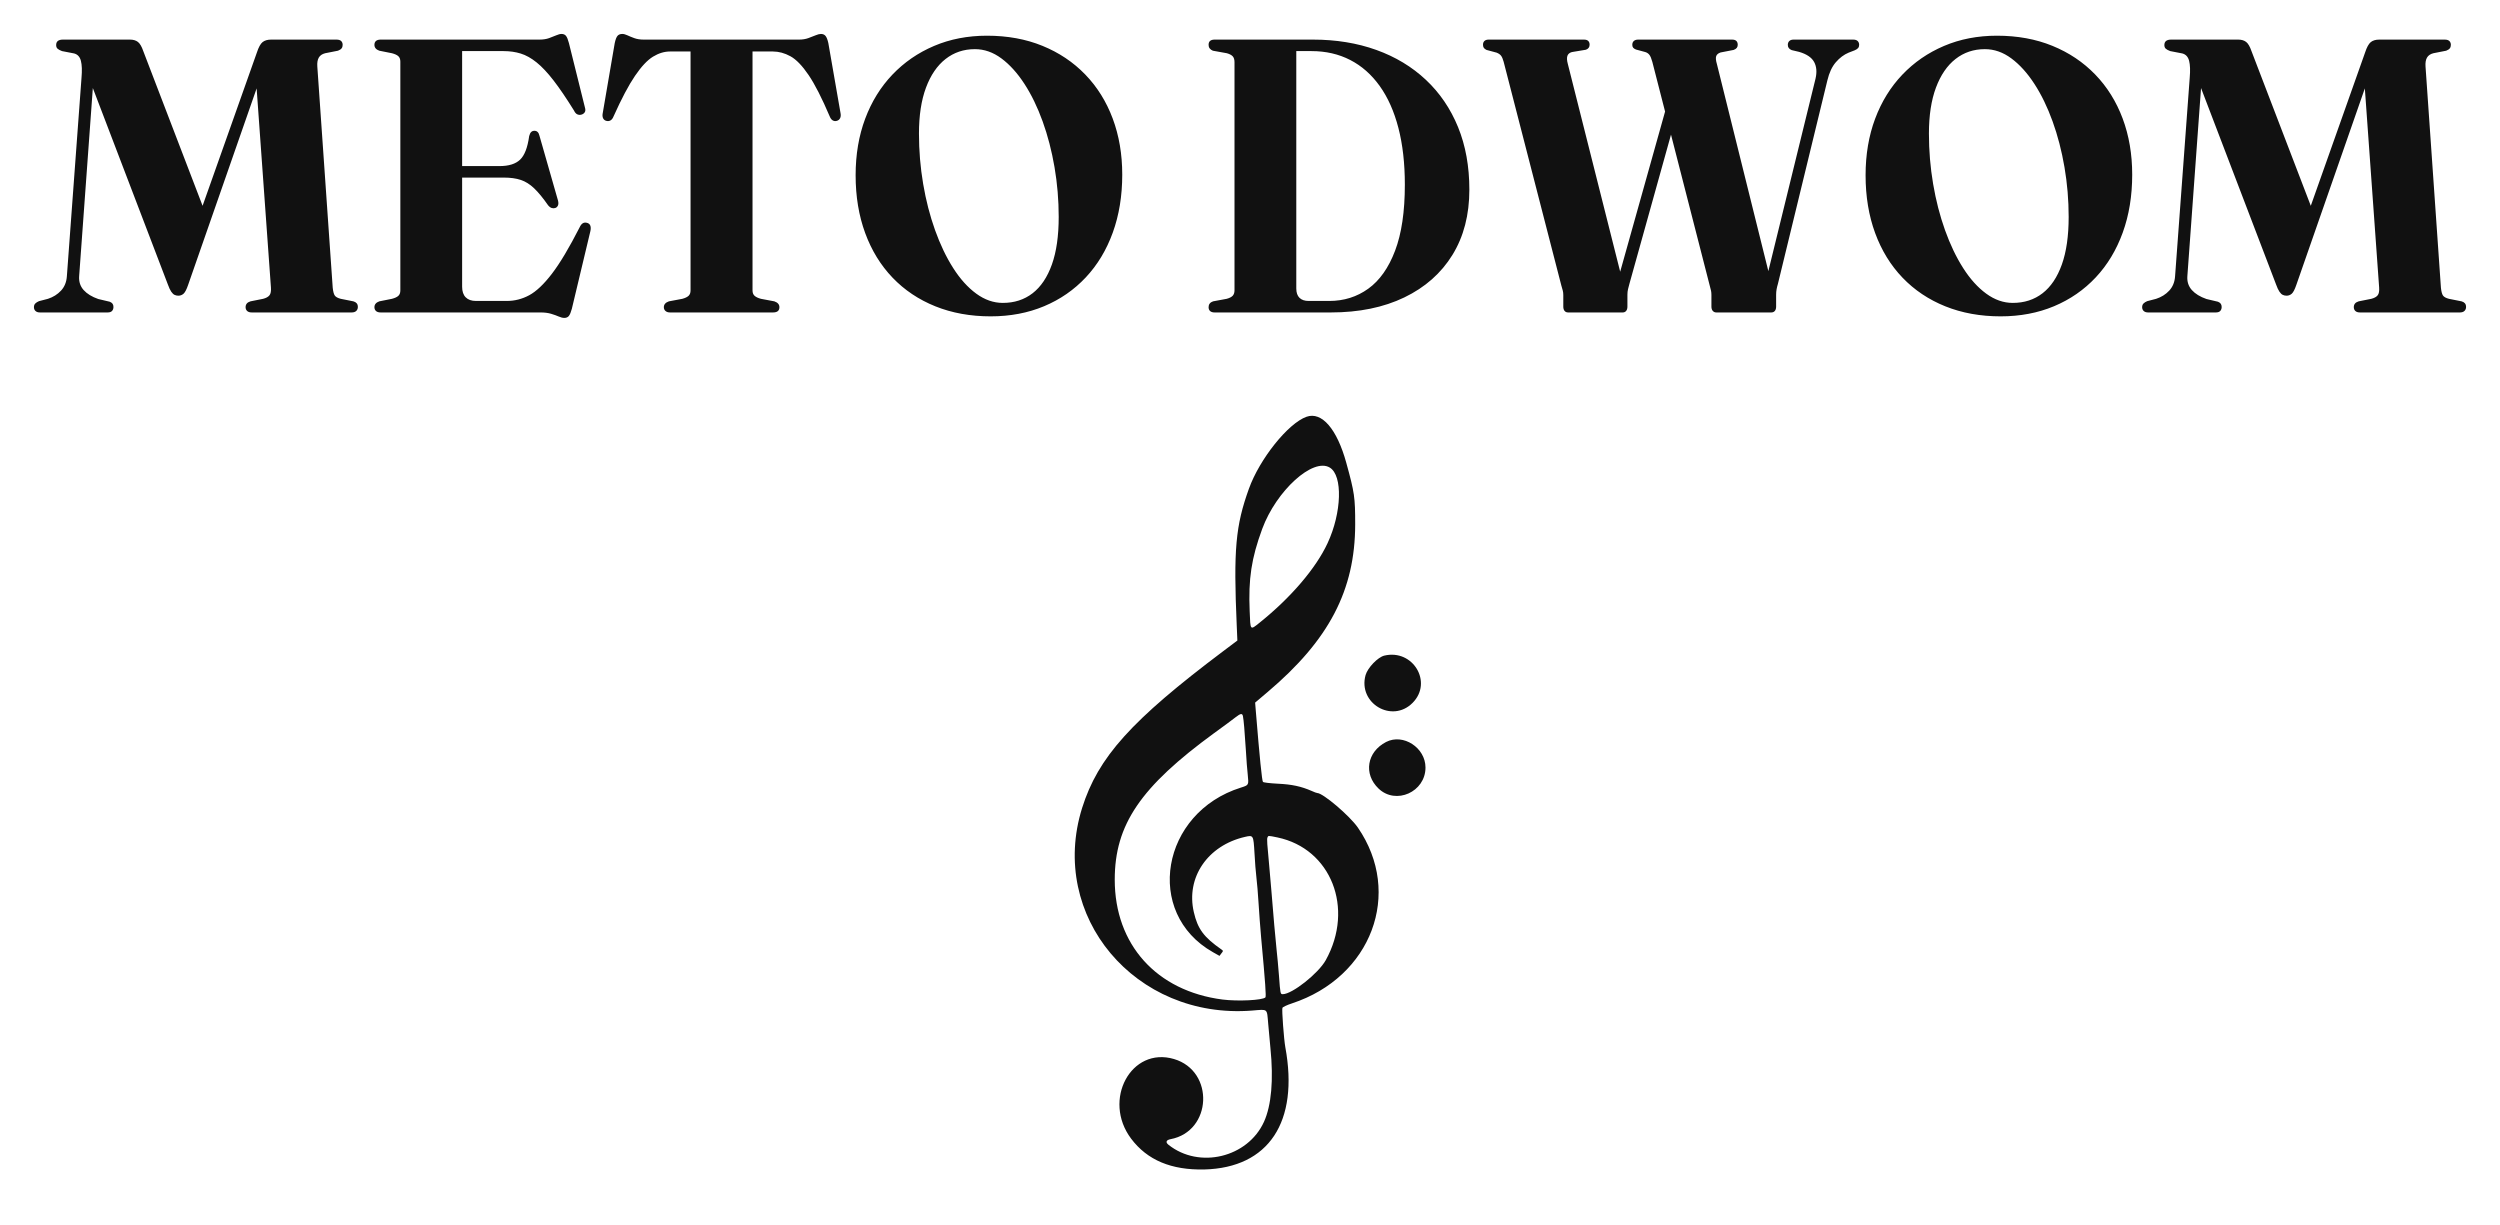
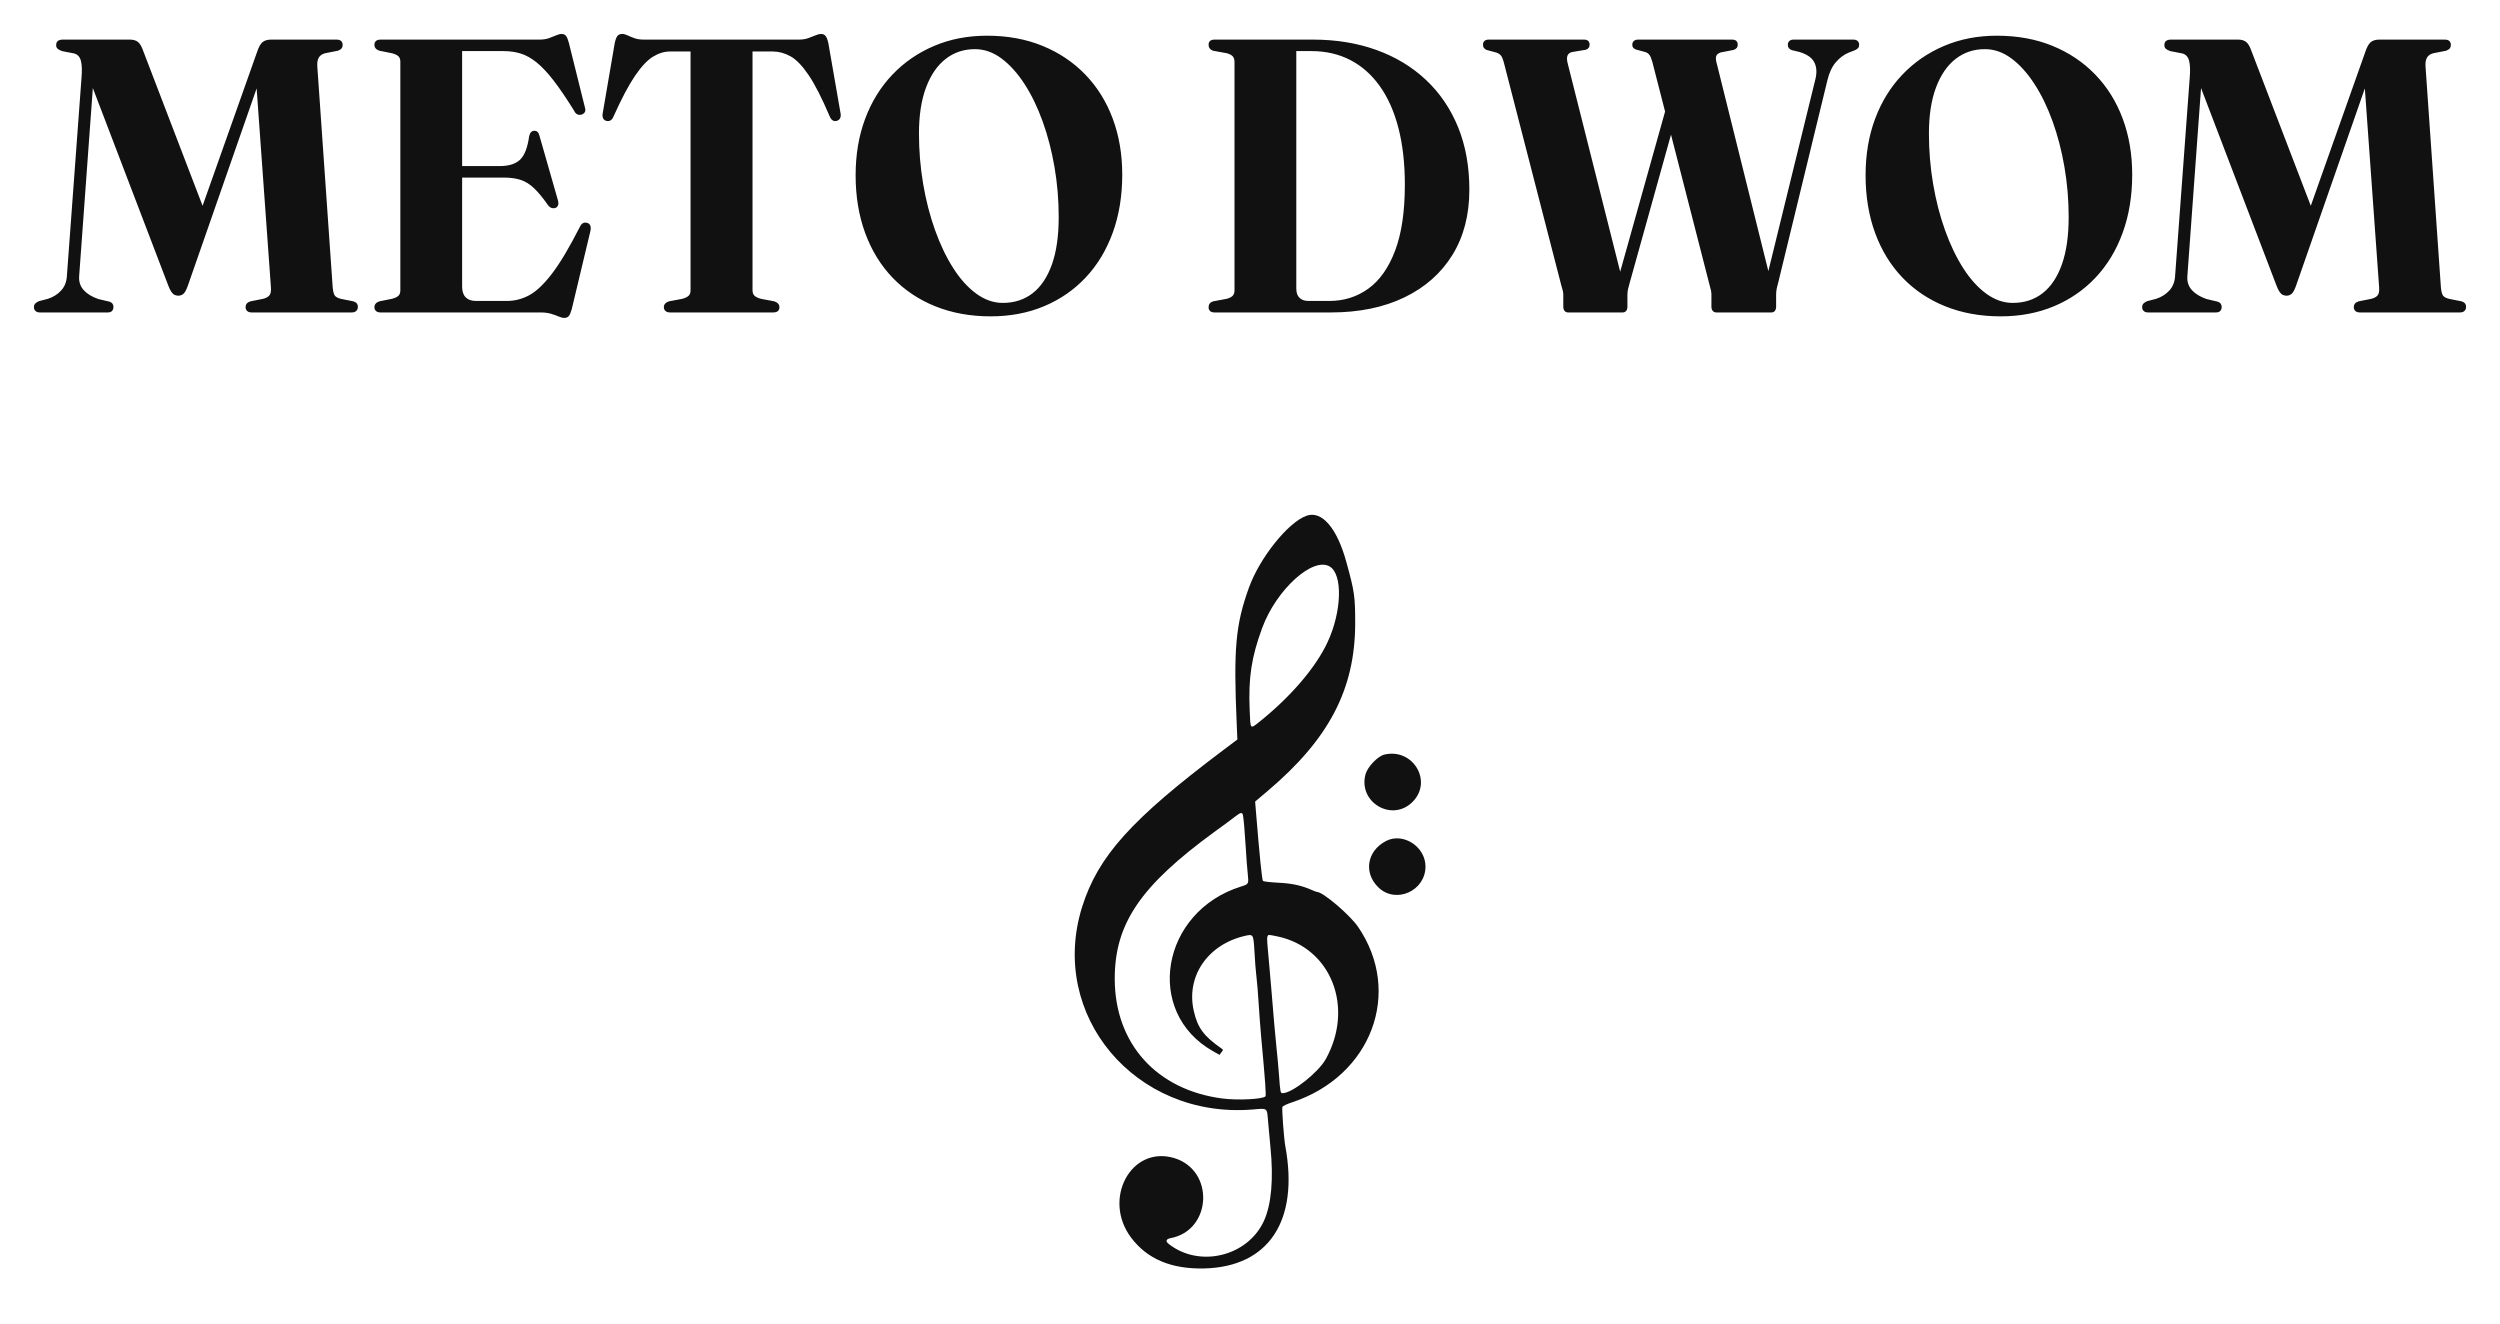
- <svg xmlns="http://www.w3.org/2000/svg" width="8.84in" height="4.33in" viewBox="0 0 884 433">
+ <svg xmlns="http://www.w3.org/2000/svg" width="8.84in" height="4.68in" viewBox="0 0 884 468">
  <defs>
    <symbol id="treble" viewBox="0 0 364 740">
      <g transform="translate(0 740) scale(0.1 -0.1)">
        <path d="M2348 7216 c-172 -61 -438 -394 -538 -672 -125 -347 -145 -569 -114 -1279 l6 -140 -133 -100 c-860 -647 -1169 -991 -1318 -1465 -316 -1011 496 -1979 1589 -1893 151 12 137 23 150 -122 6 -66 15 -169 21 -230 30 -296 9 -534 -60 -687 -152 -335 -606 -444 -893 -215 -29 23 -22 44 19 52 389 73 414 636 33 749 -401 119 -672 -383 -401 -744 151 -201 376 -295 685 -288 601 16 885 444 756 1143 -13 71 -34 350 -27 367 3 8 43 27 89 42 744 245 1038 1030 616 1643 -77 111 -326 323 -380 323 -5 0 -27 8 -51 19 -98 43 -186 62 -317 68 -76 4 -134 11 -139 17 -9 11 -30 215 -67 666 l-6 75 118 100 c573 485 816 951 817 1565 0 253 -6 296 -83 575 -87 317 -229 482 -372 431z m218 -475 c122 -74 112 -421 -21 -706 -109 -235 -343 -509 -635 -743 -90 -72 -86 -76 -93 106 -13 305 16 495 117 770 132 358 475 669 632 573z m-812 -2323 c7 -35 16 -137 27 -313 5 -88 13 -194 18 -235 10 -96 10 -96 -63 -119 -748 -234 -908 -1173 -263 -1538 l62 -35 18 24 c18 22 18 23 0 36 -165 115 -222 192 -258 349 -75 323 129 623 478 703 79 18 79 17 89 -152 4 -79 12 -181 18 -228 6 -47 15 -155 20 -240 5 -85 16 -229 24 -320 40 -433 48 -552 40 -560 -27 -27 -258 -38 -401 -20 -617 80 -1007 514 -1007 1120 0 514 240 867 929 1370 87 63 177 129 199 147 49 38 64 40 70 11z m322 -1133 c502 -105 721 -662 452 -1147 -69 -124 -314 -318 -402 -318 -22 0 -23 3 -35 170 -7 85 -16 193 -22 240 -10 89 -33 353 -49 555 -5 66 -14 170 -20 230 -20 210 -23 253 -17 269 8 19 5 19 93 1z M3075 4984 c-61 -15 -155 -113 -175 -182 -73 -263 247 -453 439 -260 192 192 4 506 -264 442z M3092 4177 c-180 -93 -213 -299 -71 -435 162 -156 439 -32 439 196 0 186 -209 321 -368 239z" />
      </g>
    </symbol>
  </defs>
  <g fill="#111111">
-     <use href="#treble" x="373.135" y="140.41" width="137.730" height="280" />
+     <use href="#treble" x="373.135" y="175.41" width="137.730" height="280" />
    <g transform="translate(0 -259.33)">
      <g transform="translate(12.27566 369.814) scale(0.1378316)">
        <path d="M278.50-670.50L442-244L414.50-228L570-667Q576.50-687 584.50-693.50Q592.50-700 606.50-700L606.50-700L774-700Q782.50-700 786.25-696.25Q790-692.50 790-686.50L790-686.50Q790-681 787.25-677.50Q784.50-674 778-671.50L778-671.50L745-665Q733.50-662 728.75-653.75Q724-645.50 725-631L725-631L764.50-63.50Q766-49 769.75-43.50Q773.50-38 785-35L785-35L817.50-28.50Q823-27 826-23.50Q829-20 829-14L829-14Q829-8 825-4Q821 0 813 0L813 0L557 0Q549 0 545-3.75Q541-7.50 541-13.50L541-13.50Q541-19 544-22.75Q547-26.50 553.50-28.50L553.50-28.50L586-35Q597.50-38 602.25-44Q607-50 606-64L606-64L566-621L587.50-627L393.50-70.50Q387.50-53 381.75-48Q376-43 368.50-43L368.50-43Q363.50-43 359-45Q354.50-47 350.25-53.25Q346-59.50 341.50-72L341.50-72L133.50-616.50L153-629.50L114-93Q112.50-72 125.50-57.50Q138.50-43 163-34.50L163-34.50L192.50-27.50Q197.50-25.50 199.75-22.25Q202-19 202-14L202-14Q202-8 198.50-4Q195 0 187 0L187 0L13.50 0Q6 0 2-3.75Q-2-7.50-2-13.50L-2-13.50Q-2-19.50 1.50-23Q5-26.50 11-29L11-29L34-35Q54-41.50 67.50-56Q81-70.50 82.50-93L82.50-93L120-601.50Q122.50-630 118.50-645.50Q114.50-661 101-664.50L101-664.50L70-670.50Q62-673.50 58.50-676.75Q55-680 55-686L55-686Q55-700 72.50-700L72.50-700L244.50-700Q257-700 264.75-694Q272.50-688 278.50-670.50L278.50-670.50ZM1056-346L1056-375.50L1192.50-375.50Q1228-375.50 1245.25-392Q1262.50-408.50 1268.50-452.50L1268.50-452.50Q1270.50-460 1273.75-463Q1277-466 1281.50-466L1281.50-466Q1292-466.50 1295-453L1295-453L1342.50-287Q1344.50-279 1342.25-274.25Q1340-269.50 1335.50-268L1335.50-268Q1331-266.50 1326.25-268Q1321.50-269.50 1317-275L1317-275Q1297.50-303 1281.25-318.50Q1265-334 1247-340Q1229-346 1203.50-346L1203.50-346L1056-346ZM871.50-686.50L871.50-686.50Q871.50-693 875.50-696.50Q879.50-700 887.50-700L887.50-700L1295-700Q1309-700 1319.50-703.75Q1330-707.50 1338-711Q1346-714.50 1351.50-714.50L1351.50-714.50Q1359-714.50 1363-709.50Q1367-704.50 1370.50-691L1370.50-691L1411.50-526Q1414-518 1411-513.50Q1408-509 1402.50-507.50L1402.50-507.50Q1397-506 1392-508.25Q1387-510.50 1383.50-518L1383.50-518Q1354-565.50 1331-595.25Q1308-625 1287.50-641.50Q1267-658 1246.75-664.25Q1226.50-670.50 1203-670.50L1203-670.50L1096.50-670.50L1096.50-66Q1096.50-48 1105.75-38.75Q1115-29.50 1132-29.50L1132-29.50L1211-29.50Q1241.50-29.50 1268.75-44.25Q1296-59 1327-99.50Q1358-140 1398-218.50L1398-218.50Q1401.50-226 1406-228.75Q1410.50-231.50 1416.50-230L1416.50-230Q1423-228.50 1425.25-223Q1427.50-217.50 1425.50-208.50L1425.50-208.50L1378-9.50Q1374.50 3.50 1370.50 8.75Q1366.50 14 1358.50 14L1358.50 14Q1352.50 14 1344.50 10.50Q1336.50 7 1325 3.50Q1313.50 0 1298 0L1298 0L887.50 0Q879.50 0 875.50-3.75Q871.50-7.50 871.50-13.50L871.50-13.50Q871.50-24 884-28.50L884-28.50L916.50-35Q928-38 933-42.75Q938-47.50 938-56.50L938-56.50L938-643.50Q938-652.50 933-657.25Q928-662 916.50-665L916.50-665L884-671.50Q871.50-676 871.50-686.50ZM1562-700L1562-700L1961-700Q1974-700 1984.50-703.75Q1995-707.50 2003.25-711Q2011.50-714.50 2017-714.50L2017-714.50Q2024.50-714.50 2028.75-709.50Q2033-704.50 2036-691L2036-691L2067-513Q2069-504 2066.25-498.50Q2063.50-493 2057.50-491.50L2057.50-491.50Q2052-490 2047.25-492.75Q2042.50-495.50 2039.50-503L2039.50-503Q2009.50-573.50 1985.25-609.25Q1961-645 1938.75-657.25Q1916.50-669.50 1893.50-669.50L1893.50-669.50L1841.50-669.50L1841.50-56.50Q1841.50-47.50 1846.75-42.75Q1852-38 1863-35L1863-35L1897.50-28.50Q1910.50-24 1910.50-13.50L1910.50-13.50Q1910.50 0 1894 0L1894 0L1630 0Q1622.50 0 1618.25-3.75Q1614-7.50 1614-13.50L1614-13.50Q1614-24 1627-28.50L1627-28.50L1661.50-35Q1672.50-38 1677.50-42.75Q1682.50-47.50 1682.50-56.50L1682.50-56.50L1682.50-669.50L1630-669.50Q1608-669.50 1586.25-656.25Q1564.50-643 1540-607Q1515.50-571 1485-503L1485-503Q1482-495.50 1477.25-492.75Q1472.50-490 1466.50-491.50L1466.50-491.50Q1460.50-493 1458-498.50Q1455.50-504 1457.50-513L1457.50-513L1488-691Q1491-705 1495.25-709.75Q1499.50-714.50 1507.50-714.50L1507.50-714.50Q1513-714.50 1520.50-711Q1528-707.50 1538.25-703.75Q1548.50-700 1562-700ZM2443-710L2443-710Q2521.50-710 2585.25-684Q2649-658 2695-610.50Q2741-563 2765.50-497.50Q2790-432 2790-353.50L2790-353.50Q2790-272 2765.75-205Q2741.50-138 2696.50-90Q2651.50-42 2589.50-16Q2527.50 10 2452.50 10L2452.50 10Q2374.50 10 2310.50-15.75Q2246.50-41.50 2200.75-89.25Q2155-137 2130.50-203.75Q2106-270.50 2106-352L2106-352Q2106-431.50 2130.50-497Q2155-562.50 2200.25-610Q2245.50-657.50 2307.25-683.75Q2369-710 2443-710ZM2627-245L2627-245Q2627-310 2616.25-372.75Q2605.50-435.50 2585.75-490.25Q2566-545 2539-586.50Q2512-628 2480-651.75Q2448-675.50 2412-675.50L2412-675.50Q2369-675.50 2336.75-650.25Q2304.50-625 2286.50-576.75Q2268.50-528.50 2268.50-459L2268.50-459Q2268.50-393 2279.25-329.75Q2290-266.50 2309.75-211.25Q2329.50-156 2356.25-114Q2383-72 2415.50-48.25Q2448-24.50 2483.50-24.50L2483.50-24.50Q2528-24.50 2560-49.25Q2592-74 2609.50-123Q2627-172 2627-245ZM3011.50-13.50L3011.50-13.50Q3011.50-24.50 3023-28.50L3023-28.50L3058-35Q3069-38 3073.50-43Q3078-48 3078-57L3078-57L3078-642Q3078-652 3073.50-657Q3069-662 3058.50-665L3058.50-665L3022.50-671.50Q3011.50-676 3011.50-686.50L3011.50-686.50Q3011.50-693.50 3015.50-696.75Q3019.50-700 3027-700L3027-700L3279-700Q3368-700 3441.75-673.50Q3515.50-647 3569-596.75Q3622.50-546.50 3651.50-475.50Q3680.50-404.50 3680.50-315L3680.50-315Q3680.50-218 3637-147.50Q3593.50-77 3513.50-38.50Q3433.50 0 3325 0L3325 0L3027 0Q3019.50 0 3015.50-3.50Q3011.50-7 3011.50-13.50ZM3268-29.50L3321-29.50Q3377.50-29.50 3421.25-61Q3465-92.50 3490-158.50Q3515-224.50 3515-328L3515-328Q3515-409.50 3498.50-473.25Q3482-537 3450.50-581Q3419-625 3374.75-647.75Q3330.50-670.50 3275.50-670.50L3275.50-670.50L3236.50-670.50L3236.50-61.50Q3236.50-45.50 3244.75-37.50Q3253-29.50 3268-29.50L3268-29.50ZM4049.50-40.50L4193-552.50L4222-543L4091-73Q4089-66 4087.50-59.50Q4086-53 4086-45.50L4086-45.50L4086-15Q4086-8 4082.75-4Q4079.50 0 4074 0L4074 0L3934 0Q3928 0 3924.75-4Q3921.50-8 3921.50-15L3921.50-15L3921.50-44.50Q3921.50-51 3920.25-55.75Q3919-60.50 3916.50-69L3916.50-69L3768.50-643Q3765.50-654 3761.75-658.75Q3758-663.50 3750.50-666.50L3750.50-666.50L3724.50-673.50Q3719.50-676 3717.50-679Q3715.50-682 3715.50-687L3715.50-687Q3715.50-693 3719.25-696.50Q3723-700 3730-700L3730-700L3974.50-700Q3982-700 3985.50-696.50Q3989-693 3989-687L3989-687Q3989-677.50 3979.50-674L3979.50-674L3943.50-668Q3934.50-665.50 3932-658.25Q3929.50-651 3933-638L3933-638L4076-70.50L4049.50-40.50ZM4497.50-686.50L4497.50-686.50Q4497.50-692.50 4501.25-696.25Q4505-700 4512.50-700L4512.50-700L4665-700Q4673-700 4676.75-696.25Q4680.50-692.50 4680.50-686.50L4680.50-686.50Q4680.50-681.50 4677.75-678.25Q4675-675 4669-672.50L4669-672.50L4653.50-666.50Q4635.50-659 4620.75-642Q4606-625 4599-595.50L4599-595.50L4472-73Q4470-66.50 4468.75-59.75Q4467.50-53 4467.50-45.50L4467.50-45.50L4467.50-15Q4467.50-8 4464.25-4Q4461 0 4455 0L4455 0L4314 0Q4308.50 0 4305-4Q4301.50-8 4301.50-15L4301.50-15L4301.50-45Q4301.50-51 4300.50-55.75Q4299.50-60.50 4297-69.50L4297-69.50L4150-642.50Q4146.50-655.50 4142.50-660.75Q4138.50-666 4132-668L4132-668L4108-674.50Q4103-676.50 4100.75-679.25Q4098.50-682 4098.50-686.50L4098.50-686.50Q4098.50-693 4102.50-696.50Q4106.50-700 4113.50-700L4113.50-700L4354.50-700Q4362-700 4365.50-696.50Q4369-693 4369-686.50L4369-686.50Q4369-682 4366.50-678.75Q4364-675.50 4358.50-673.50L4358.50-673.50L4325-667Q4316-664 4313.75-657.50Q4311.50-651 4315.50-637.50L4315.50-637.50L4457-68L4431.50-40.50L4568.50-599.50Q4574.50-625 4565-642.50Q4555.50-660 4526.50-668.50L4526.50-668.50L4507.50-673Q4502.50-675 4500-678.25Q4497.50-681.50 4497.50-686.50ZM5034-710L5034-710Q5112.50-710 5176.25-684Q5240-658 5286-610.50Q5332-563 5356.50-497.50Q5381-432 5381-353.50L5381-353.50Q5381-272 5356.75-205Q5332.50-138 5287.50-90Q5242.50-42 5180.50-16Q5118.50 10 5043.50 10L5043.50 10Q4965.50 10 4901.50-15.75Q4837.50-41.50 4791.75-89.25Q4746-137 4721.50-203.75Q4697-270.50 4697-352L4697-352Q4697-431.50 4721.50-497Q4746-562.50 4791.25-610Q4836.50-657.50 4898.25-683.75Q4960-710 5034-710ZM5218-245L5218-245Q5218-310 5207.25-372.75Q5196.50-435.50 5176.75-490.25Q5157-545 5130-586.50Q5103-628 5071-651.75Q5039-675.50 5003-675.50L5003-675.50Q4960-675.50 4927.75-650.25Q4895.50-625 4877.50-576.75Q4859.50-528.50 4859.50-459L4859.50-459Q4859.50-393 4870.25-329.75Q4881-266.50 4900.75-211.25Q4920.50-156 4947.25-114Q4974-72 5006.50-48.25Q5039-24.50 5074.50-24.50L5074.50-24.50Q5119-24.50 5151-49.25Q5183-74 5200.50-123Q5218-172 5218-245ZM5687-670.50L5850.50-244L5823-228L5978.50-667Q5985-687 5993-693.50Q6001-700 6015-700L6015-700L6182.50-700Q6191-700 6194.75-696.25Q6198.50-692.50 6198.50-686.50L6198.50-686.50Q6198.50-681 6195.75-677.50Q6193-674 6186.50-671.50L6186.50-671.50L6153.50-665Q6142-662 6137.25-653.75Q6132.50-645.50 6133.50-631L6133.50-631L6173-63.50Q6174.50-49 6178.25-43.50Q6182-38 6193.50-35L6193.50-35L6226-28.50Q6231.50-27 6234.50-23.50Q6237.50-20 6237.50-14L6237.50-14Q6237.50-8 6233.50-4Q6229.50 0 6221.50 0L6221.50 0L5965.50 0Q5957.50 0 5953.50-3.75Q5949.50-7.50 5949.50-13.50L5949.50-13.50Q5949.50-19 5952.50-22.75Q5955.50-26.50 5962-28.50L5962-28.50L5994.50-35Q6006-38 6010.75-44Q6015.50-50 6014.50-64L6014.50-64L5974.50-621L5996-627L5802-70.50Q5796-53 5790.25-48Q5784.50-43 5777-43L5777-43Q5772-43 5767.50-45Q5763-47 5758.75-53.25Q5754.50-59.50 5750-72L5750-72L5542-616.50L5561.50-629.50L5522.50-93Q5521-72 5534-57.50Q5547-43 5571.50-34.50L5571.50-34.50L5601-27.50Q5606-25.50 5608.25-22.25Q5610.50-19 5610.50-14L5610.50-14Q5610.50-8 5607-4Q5603.50 0 5595.50 0L5595.50 0L5422 0Q5414.50 0 5410.50-3.75Q5406.50-7.50 5406.50-13.50L5406.50-13.50Q5406.50-19.50 5410-23Q5413.50-26.50 5419.50-29L5419.50-29L5442.50-35Q5462.50-41.50 5476-56Q5489.50-70.50 5491-93L5491-93L5528.50-601.50Q5531-630 5527-645.50Q5523-661 5509.50-664.50L5509.50-664.50L5478.50-670.50Q5470.50-673.50 5467-676.75Q5463.50-680 5463.50-686L5463.50-686Q5463.50-700 5481-700L5481-700L5653-700Q5665.50-700 5673.25-694Q5681-688 5687-670.50L5687-670.50Z" fill="#111111" />
      </g>
    </g>
  </g>
</svg>
